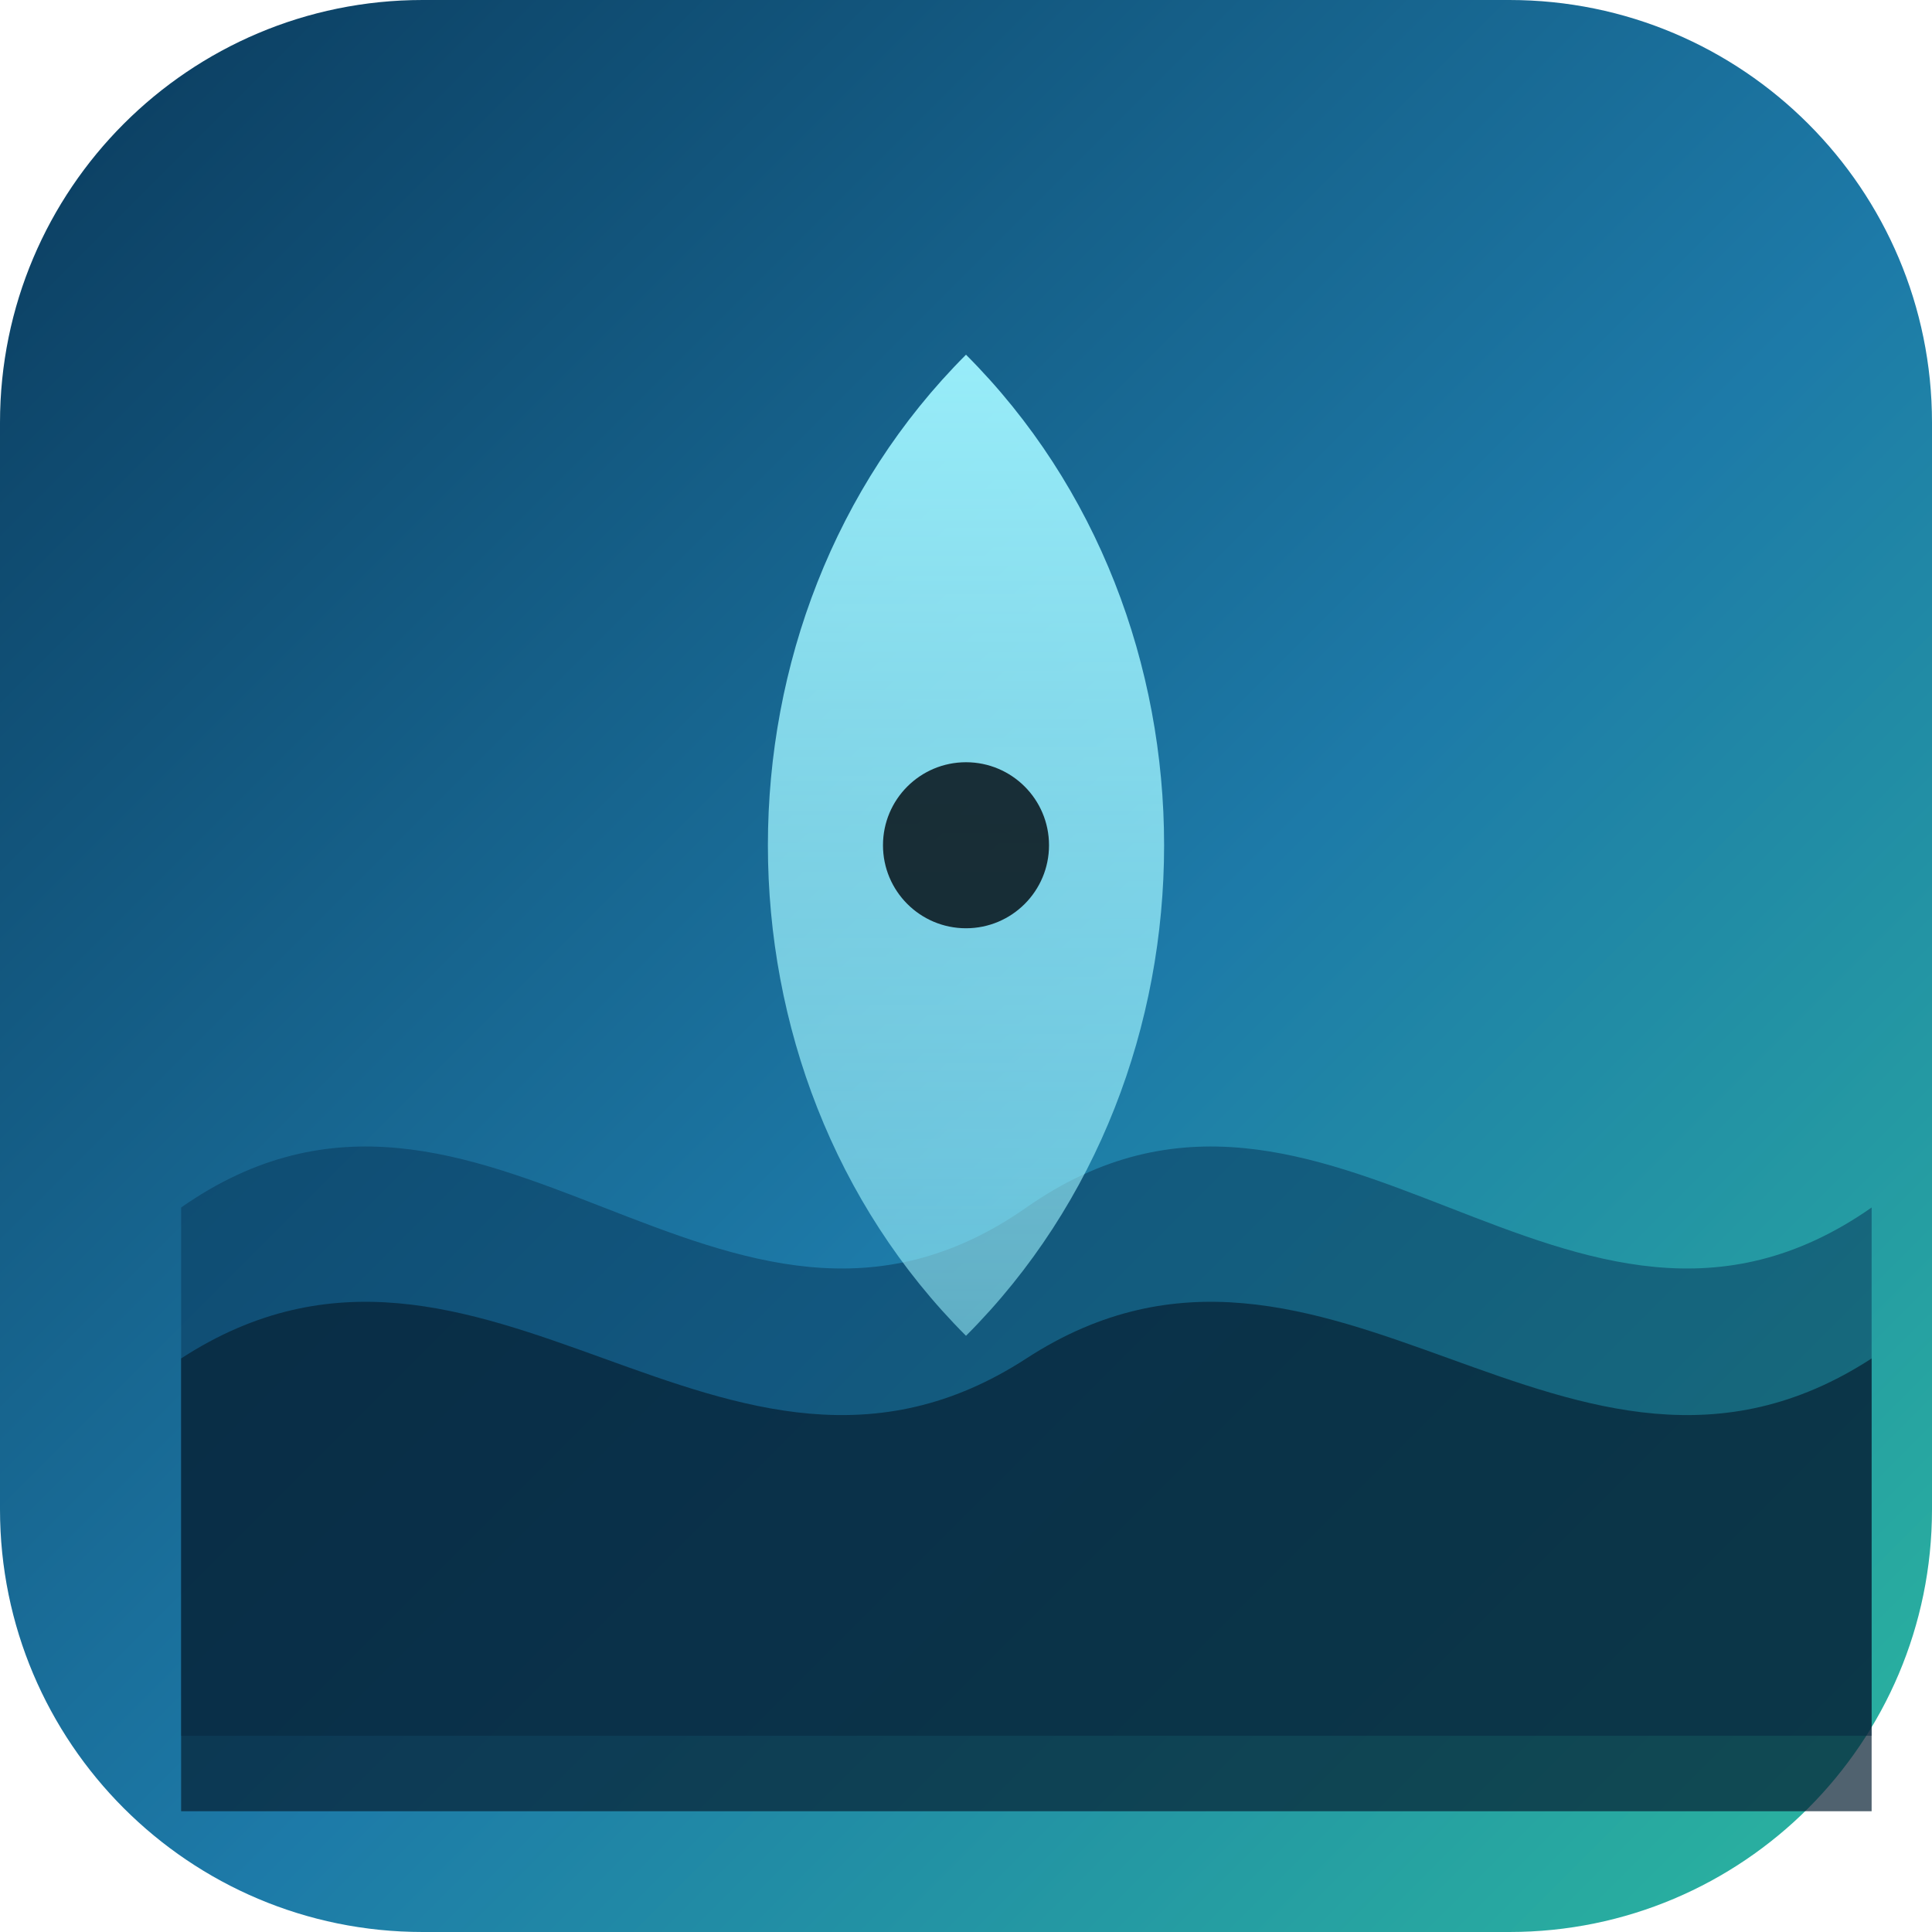
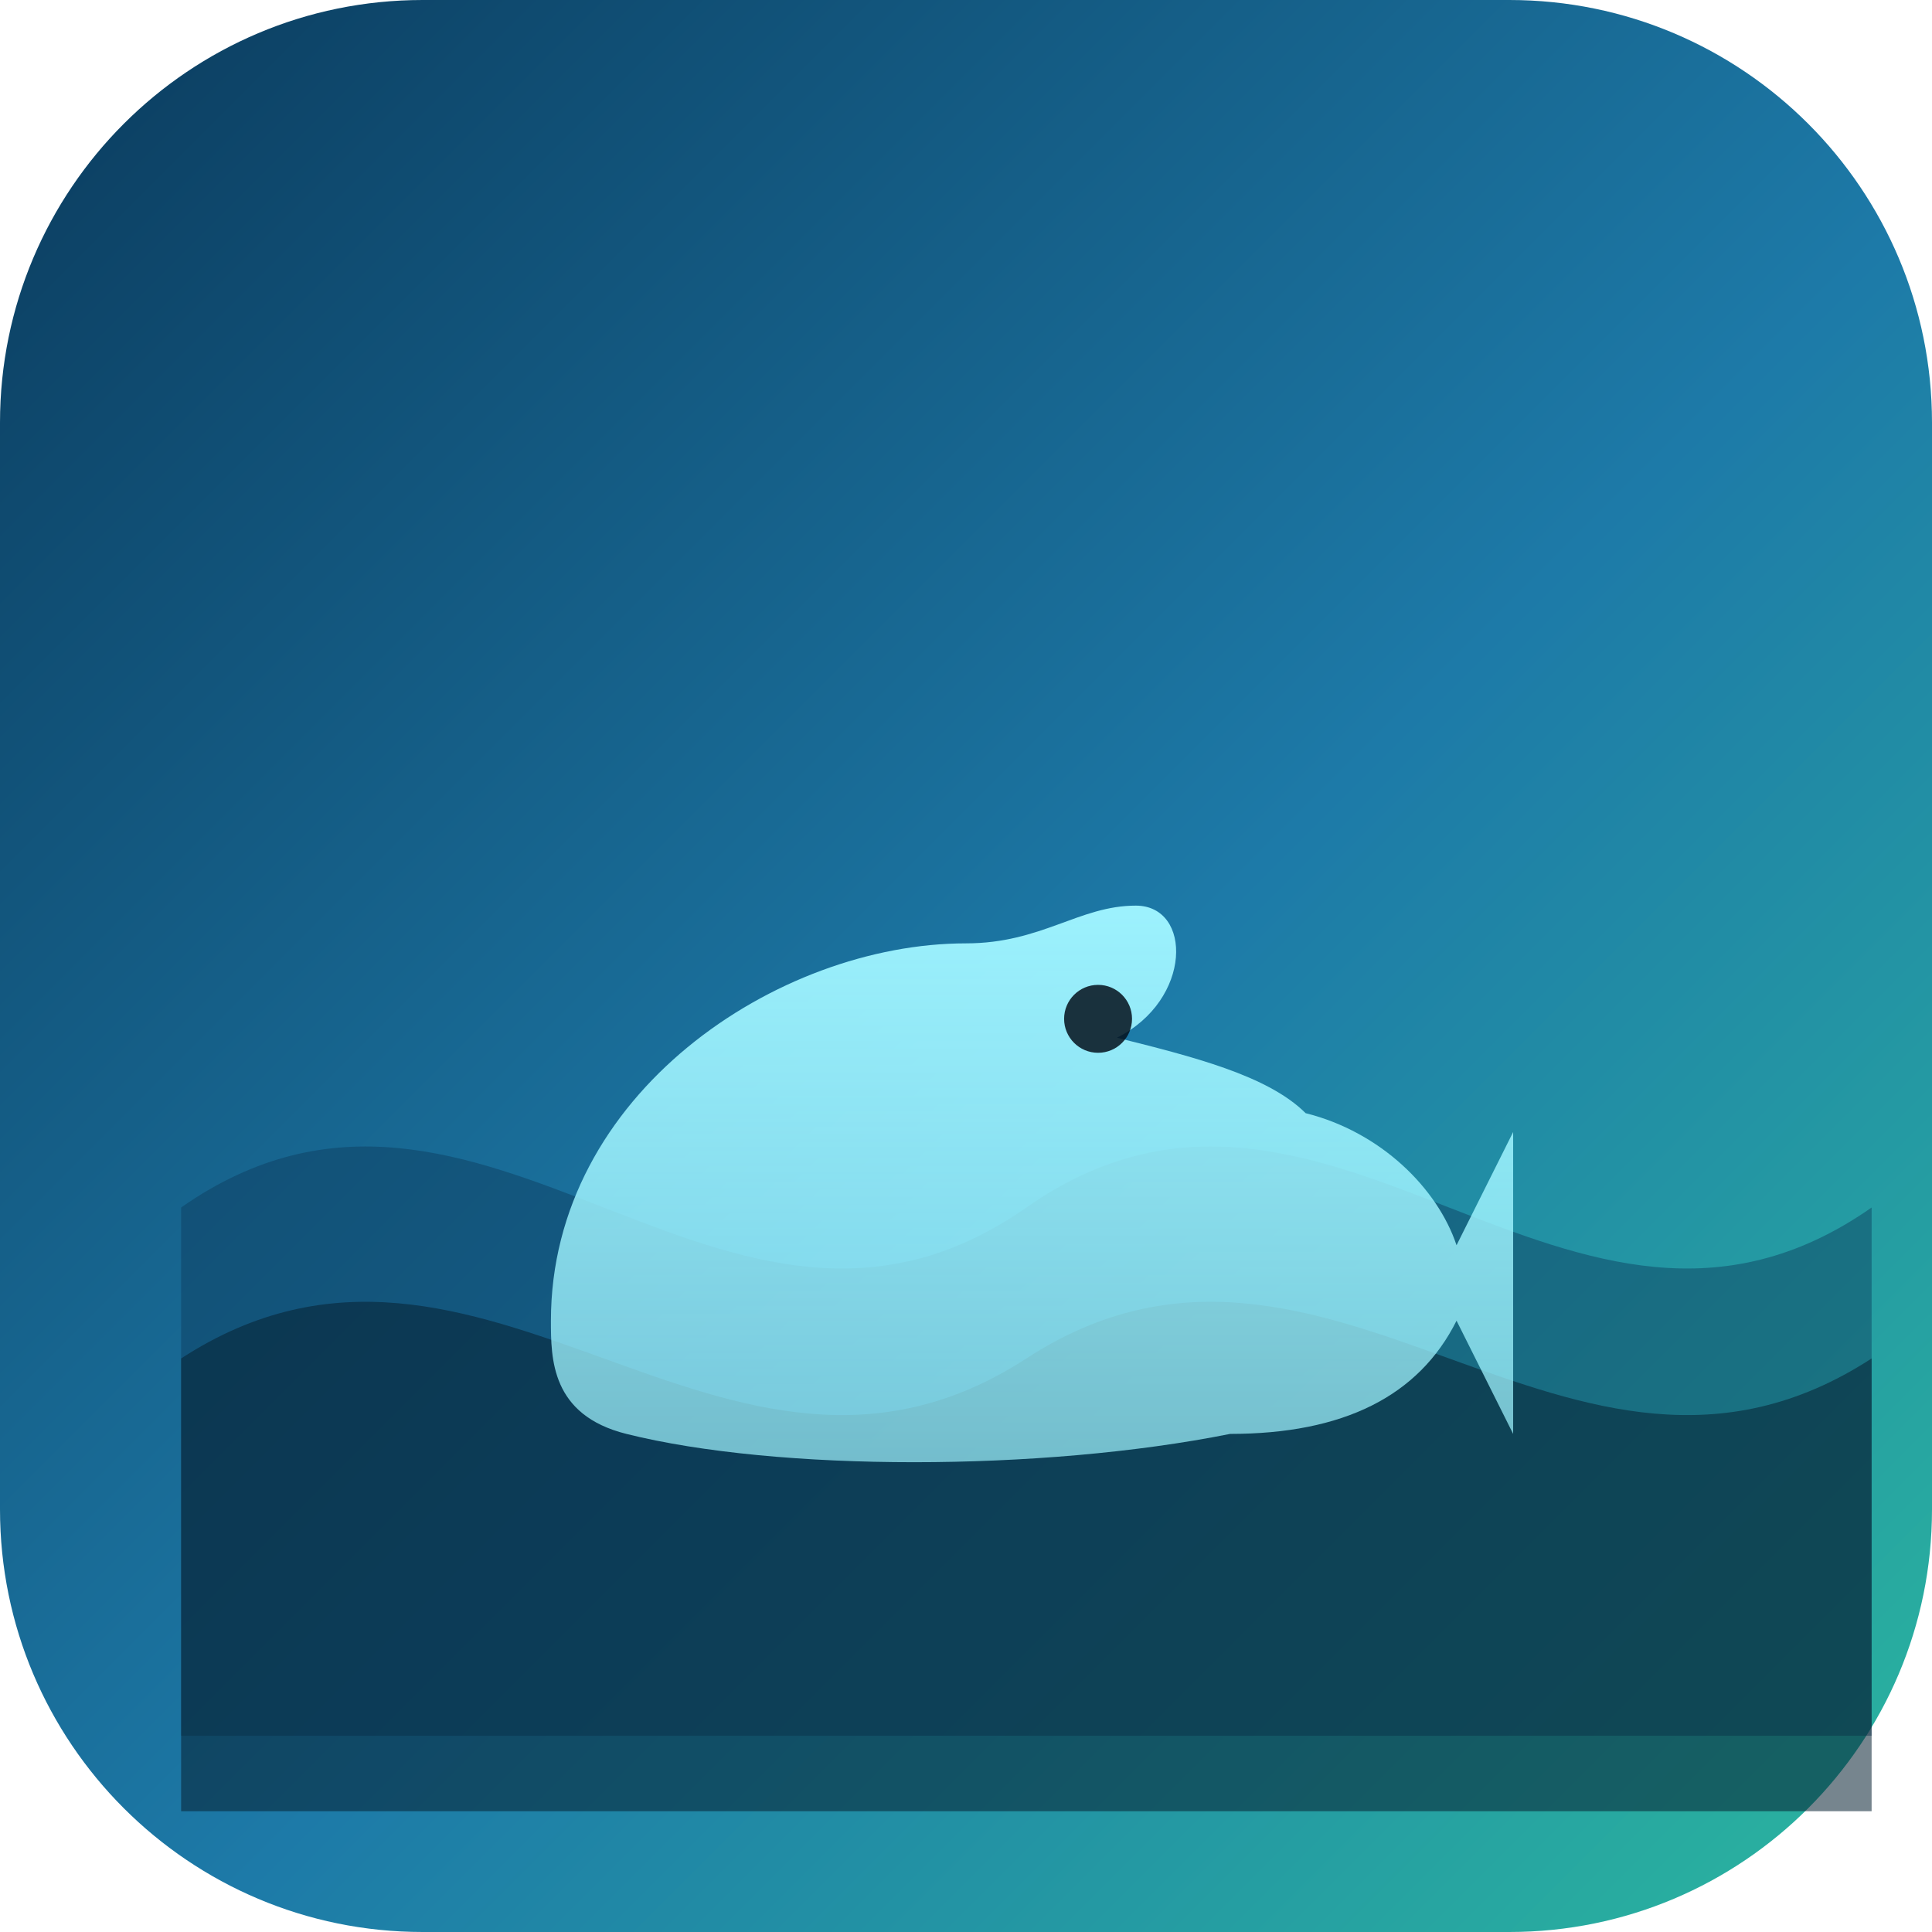
<svg xmlns="http://www.w3.org/2000/svg" viewBox="0 0 512 512">
  <defs>
-     <linearGradient id="g" x1="0" y1="0" x2="1" y2="1">
+     <linearGradient id="bg" x1="0" y1="0" x2="1" y2="1">
      <stop offset="0" stop-color="#0a3a5c" />
      <stop offset="0.55" stop-color="#1d7aa8" />
      <stop offset="1" stop-color="#2bb89e" />
    </linearGradient>
-     <linearGradient id="h" x1="0" y1="0" x2="0" y2="1">
-       <stop offset="0" stop-color="#9ff4ff" stop-opacity="0.95" />
-       <stop offset="1" stop-color="#9ff4ff" stop-opacity="0.55" />
+     <linearGradient id="seal" x1="0" y1="0" x2="0" y2="1">
+       <stop offset="0" stop-color="#9ff4ff" stop-opacity="0.98" />
+       <stop offset="1" stop-color="#9ff4ff" stop-opacity="0.7" />
    </linearGradient>
  </defs>
-   <rect width="512" height="512" rx="112" fill="url(#g)" />
-   <path d="M48 320 C 128 264, 192 376, 272 320 C 352 264, 416 376, 496 320 L 496 460 C 416 460, 352 460, 272 460 C 192 460, 128 460, 48 460 Z" fill="#0a3a5c" opacity="0.55" />
-   <path d="M48 360 C 128 308, 192 412, 272 360 C 352 308, 416 412, 496 360 L 496 480 L 48 480 Z" fill="#062032" opacity="0.7" />
-   <g transform="translate(256 224)">
-     <path d="M0 -130 C 70 -60, 70 60, 0 130 C -70 60, -70 -60, 0 -130 Z" fill="url(#h)" />
-     <circle r="22" fill="#061018" opacity="0.85" />
+   <rect width="512" height="512" rx="112" fill="url(#bg)" />
+   <path d="M48 320 C 128 264, 192 376, 272 320 C 352 264, 416 376, 496 320 L 496 460 C 416 460, 352 460, 272 460 C 192 460, 128 460, 48 460 Z" fill="#0a3a5c" opacity="0.45" />
+   <path d="M48 360 C 128 308, 192 412, 272 360 C 352 308, 416 412, 496 360 L 496 480 L 48 480 Z" fill="#062032" opacity="0.55" />
+   <g transform="translate(96 160) scale(10)">
+     <path d="M5 19 C5 13 11 9 16 9 C18 9 19 8 20.5 8 C22 8 22 10.5 20 11.5 C22 12 24 12.5 25 13.5 C27 14 28.5 15.5 29 17 L30.5 14 L30.5 22 L29 19 C28 21 26 22 23 22 C18 23 11 23 7 22 C5 21.5 5 20 5 19 Z" fill="url(#seal)" />
+     <circle cx="19.5" cy="11" r="0.9" fill="#04101c" opacity="0.85" />
  </g>
</svg>
